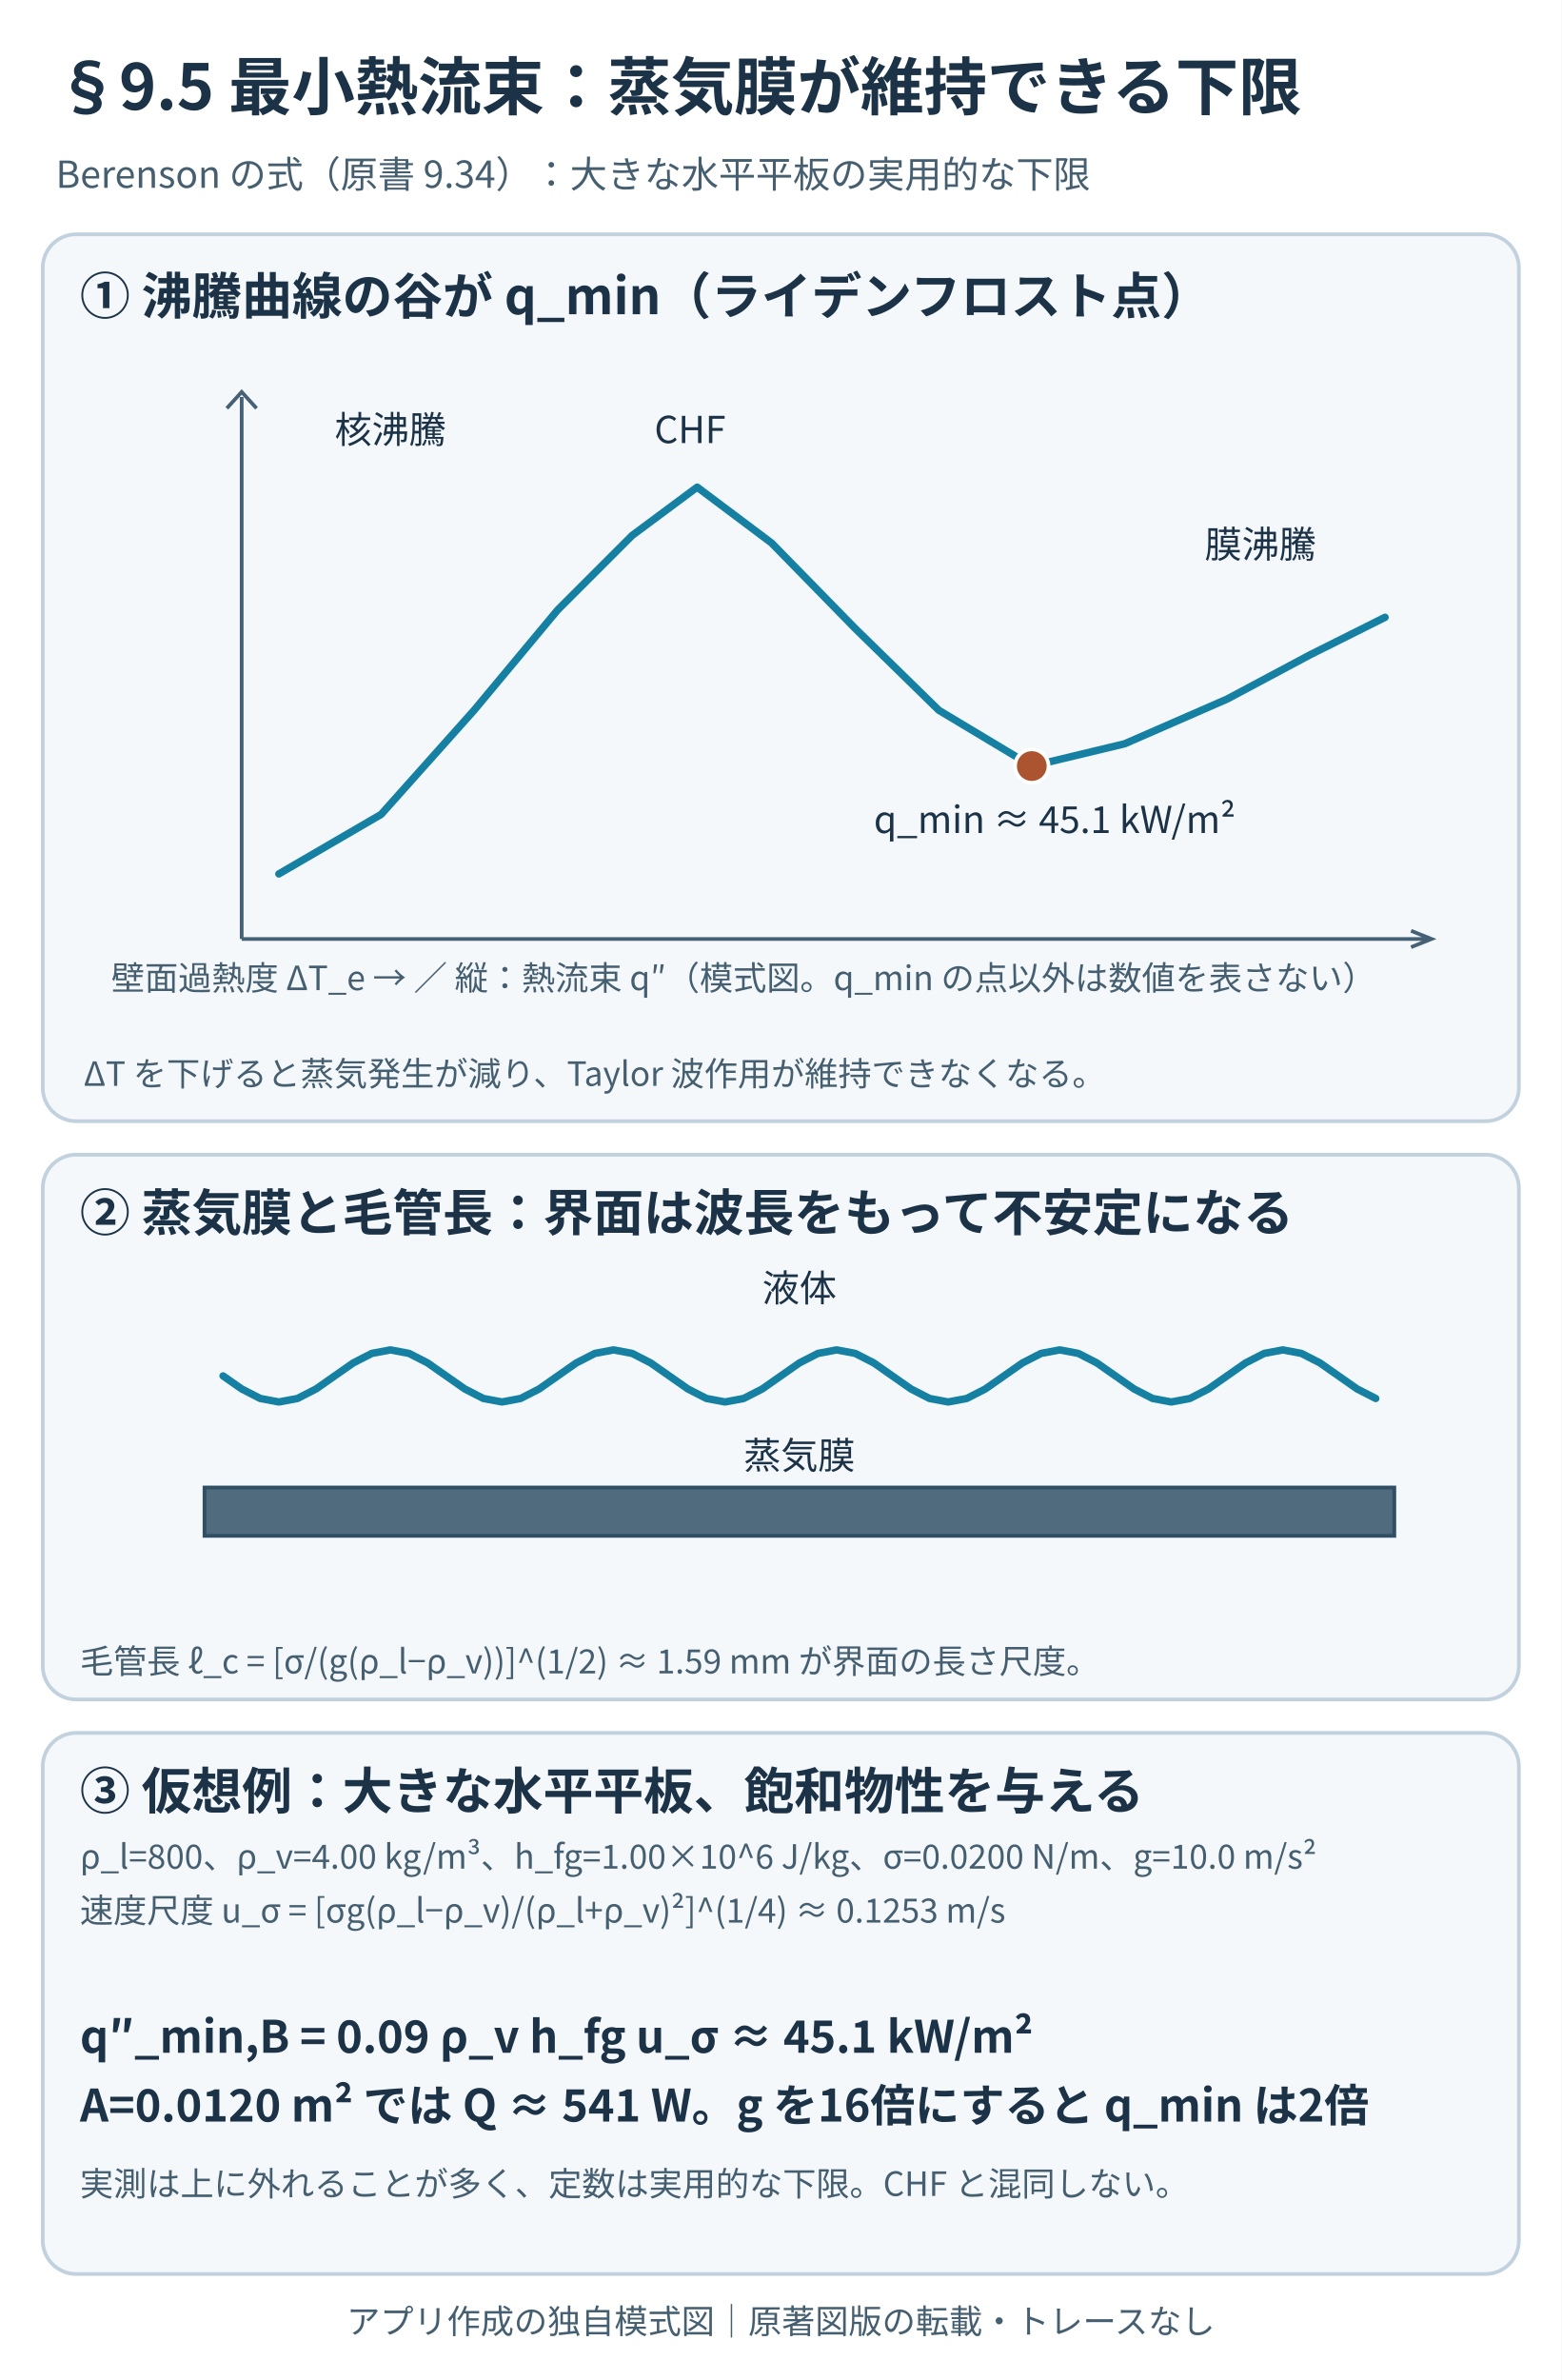
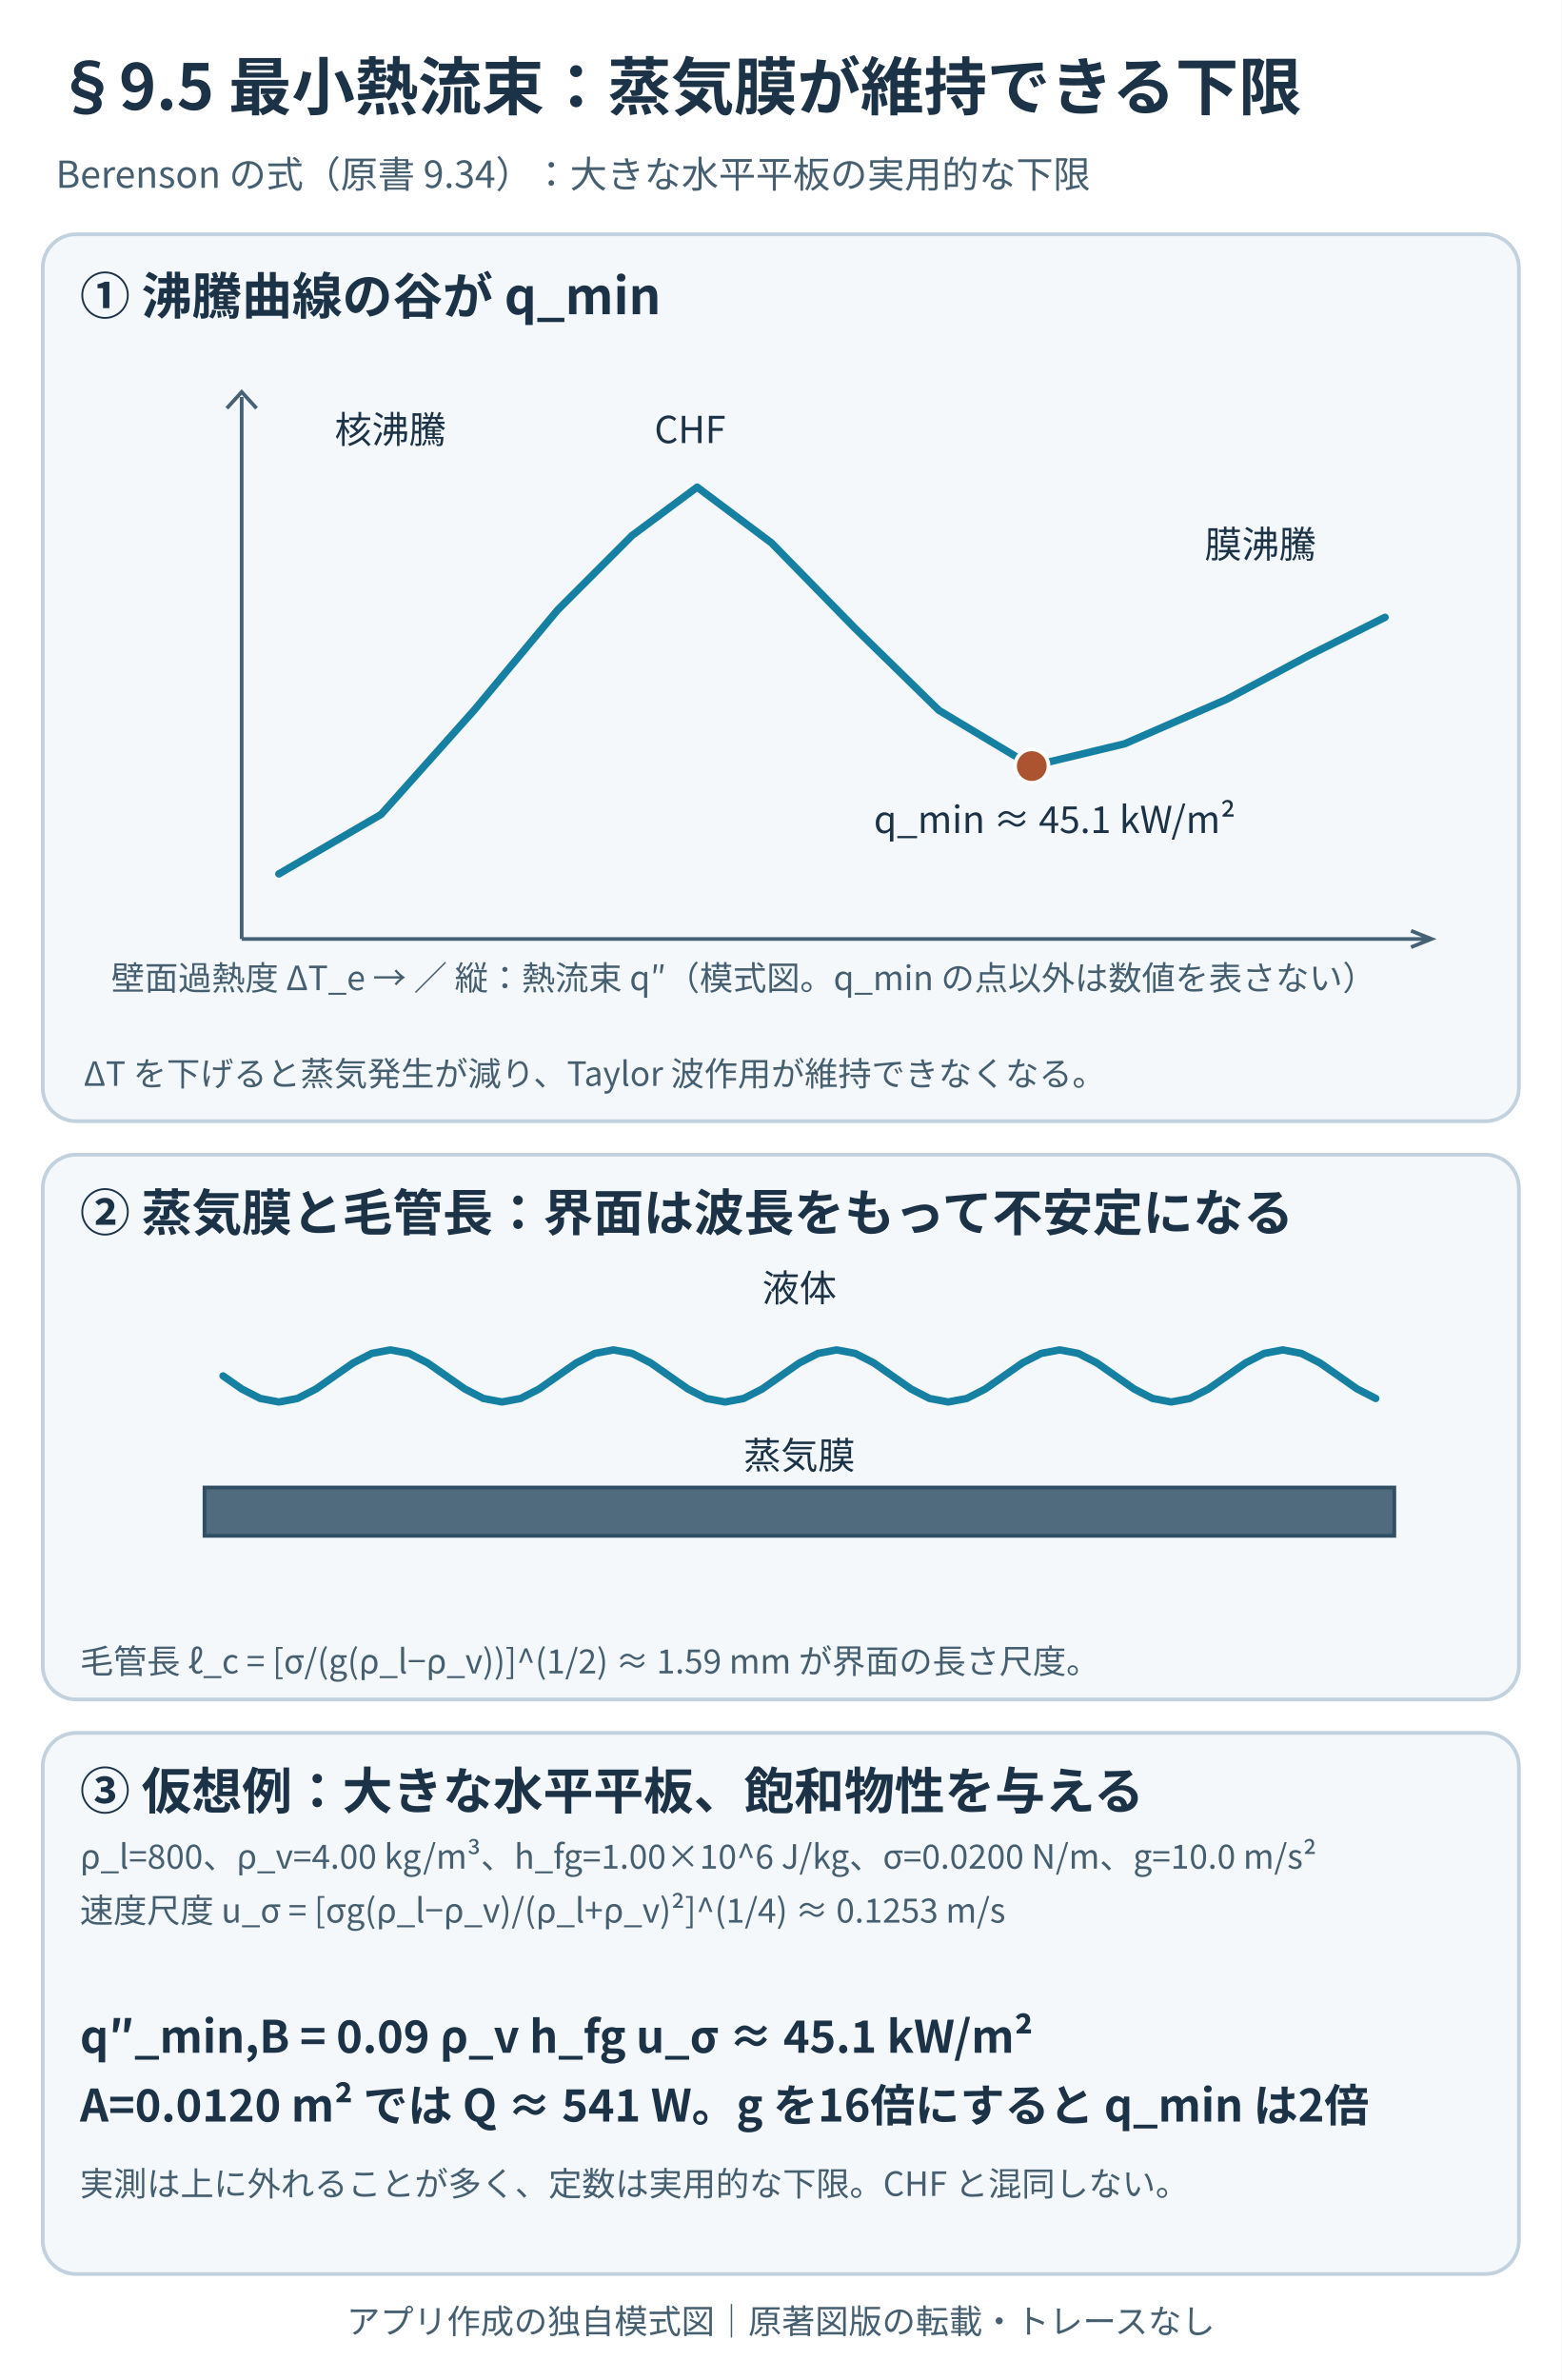
<svg xmlns="http://www.w3.org/2000/svg" width="840" height="1280" viewBox="0 0 840 1280" role="img" aria-labelledby="min-title min-desc" style="max-width:100%" data-origin="original-app-diagram" data-lesson="9.5" data-rho-l="800" data-rho-v="4" data-h-fg="1000000" data-sigma="0.02" data-g="10" data-u-sigma="0.125273076029" data-q-min="45098.3073703" data-area="0.012" data-q-rate="541.179688444" data-q-min-16g="90196.6147407" data-capillary-length="0.00158510656237" data-model="berenson-large-flat-plate">
  <style>
text{font-family:'Noto Sans CJK JP','Hiragino Kaku Gothic ProN',sans-serif;font-size:22px}
.bg{fill:#fff}.panel{fill:#f4f8fb;stroke:#c2d1de;stroke-width:2}.ink{fill:#1b3247}.muted{fill:#455f70}
.axis{fill:none;stroke:#466176;stroke-width:2}.guide{fill:none;stroke:#b7cbd9;stroke-width:1.3;stroke-dasharray:6 5}
.graph{fill:none;stroke:#1680a3;stroke-width:4;stroke-linecap:round;stroke-linejoin:round}
.title{font-size:34px;font-weight:750}.section{font-size:27px;font-weight:700}.small{font-size:20px}.micro{font-size:18px}.eq{font-size:24px;font-weight:650}
.point{fill:#ac542f;stroke:#fff;stroke-width:2}.heater{fill:#516b7e;stroke:#304e64;stroke-width:2}
@media(prefers-color-scheme:dark){.bg{fill:#111b27}.panel{fill:#1e2e3e;stroke:#69869a}.ink{fill:#edf5fc}.muted{fill:#c7d9e6}.axis{stroke:#c0dbea}.guide{stroke:#627c8e}.graph{stroke:#8bdcf4}.point{fill:#ffb38c}.heater{fill:#526c80;stroke:#a1c1d5}}
</style>
  <rect class="bg" width="840" height="1280" />
  <text class="title ink" x="30" y="59">§9.5 最小熱流束：蒸気膜が維持できる下限</text>
  <text class="small muted" x="30" y="101">Berenson の式（原書 9.34）：大きな水平平板の実用的な下限</text>
  <rect class="panel" x="23" y="126" width="794" height="477" rx="18" />
-   <text class="section ink" x="43" y="169">① 沸騰曲線の谷が q_min（ライデンフロスト点）</text>
+   <text class="section ink" x="43" y="169">① 沸騰曲線の谷が q_min</text>
  <path class="axis" d="M130 505 V213.5 M130 505 H770 M759 500.6 L770 505 L759 509.4 M122 219.6 L130 210.8 L138 219.6" />
  <path id="boiling-curve" class="graph" d="M 150.000 470.000 L 205.000 438.000 L 255.000 382.000 L 300.000 328.000 L 340.000 288.000 L 375.000 262.000 L 415.000 292.000 L 460.000 338.000 L 505.000 382.000 L 555.000 412.000 L 605.000 400.000 L 660.000 376.000 L 705.000 352.000 L 745.000 332.000" />
  <circle id="qmin-point" class="point" cx="555" cy="412" r="9" />
  <text class="small ink" x="470" y="448">q_min ≈ 45.1 kW/m²</text>
  <text class="small ink" x="180" y="238.3">核沸騰</text>
  <text class="small ink" x="352" y="238.3">CHF</text>
  <text class="small ink" x="648" y="300">膜沸騰</text>
  <text class="micro muted" x="400" y="532.5" text-anchor="middle">壁面過熱度 ΔT_e → ／ 縦：熱流束 q″（模式図。q_min の点以外は数値を表さない）</text>
  <text class="micro muted" x="45" y="584">ΔT を下げると蒸気発生が減り、Taylor 波作用が維持できなくなる。</text>
  <rect class="panel" x="23" y="621" width="794" height="293" rx="18" />
  <text class="section ink" x="43" y="662">② 蒸気膜と毛管長：界面は波長をもって不安定になる</text>
  <path id="vapor-interface" class="graph" d="M 120.000 740.000 L 130.000 747.000 L 140.000 752.124 L 150.000 754.000 L 160.000 752.124 L 170.000 747.000 L 180.000 740.000 L 190.000 733.000 L 200.000 727.876 L 210.000 726.000 L 220.000 727.876 L 230.000 733.000 L 240.000 740.000 L 250.000 747.000 L 260.000 752.124 L 270.000 754.000 L 280.000 752.124 L 290.000 747.000 L 300.000 740.000 L 310.000 733.000 L 320.000 727.876 L 330.000 726.000 L 340.000 727.876 L 350.000 733.000 L 360.000 740.000 L 370.000 747.000 L 380.000 752.124 L 390.000 754.000 L 400.000 752.124 L 410.000 747.000 L 420.000 740.000 L 430.000 733.000 L 440.000 727.876 L 450.000 726.000 L 460.000 727.876 L 470.000 733.000 L 480.000 740.000 L 490.000 747.000 L 500.000 752.124 L 510.000 754.000 L 520.000 752.124 L 530.000 747.000 L 540.000 740.000 L 550.000 733.000 L 560.000 727.876 L 570.000 726.000 L 580.000 727.876 L 590.000 733.000 L 600.000 740.000 L 610.000 747.000 L 620.000 752.124 L 630.000 754.000 L 640.000 752.124 L 650.000 747.000 L 660.000 740.000 L 670.000 733.000 L 680.000 727.876 L 690.000 726.000 L 700.000 727.876 L 710.000 733.000 L 720.000 740.000 L 730.000 747.000 L 740.000 752.124" />
  <rect class="heater" x="110" y="800" width="640" height="26" />
  <text class="small ink" x="430" y="700" text-anchor="middle">液体</text>
  <text class="small ink" x="430" y="790" text-anchor="middle">蒸気膜</text>
  <text class="micro muted" x="43" y="900">毛管長 ℓ_c = [σ/(g(ρ_l−ρ_v))]^(1/2) ≈ 1.59 mm が界面の長さ尺度。</text>
  <rect class="panel" x="23" y="932" width="794" height="291" rx="18" />
  <text class="section ink" x="43" y="973">③ 仮想例：大きな水平平板、飽和物性を与える</text>
  <text class="micro muted" x="43" y="1005">ρ_l=800、ρ_v=4.00 kg/m³、h_fg=1.00×10^6 J/kg、σ=0.0200 N/m、g=10.0 m/s²</text>
  <text class="micro muted" x="43" y="1034">速度尺度 u_σ = [σg(ρ_l−ρ_v)/(ρ_l+ρ_v)²]^(1/4) ≈ 0.1253 m/s</text>
  <text class="eq ink" x="43" y="1104">q″_min,B = 0.09 ρ_v h_fg u_σ ≈ 45.1 kW/m²</text>
  <text class="eq ink" x="43" y="1141">A=0.0120 m² では Q ≈ 541 W。g を16倍にすると q_min は2倍</text>
  <text class="micro muted" x="43" y="1181">実測は上に外れることが多く、定数は実用的な下限。CHF と混同しない。</text>
  <text class="micro muted" x="420" y="1255" text-anchor="middle">アプリ作成の独自模式図｜原著図版の転載・トレースなし</text>
</svg>
